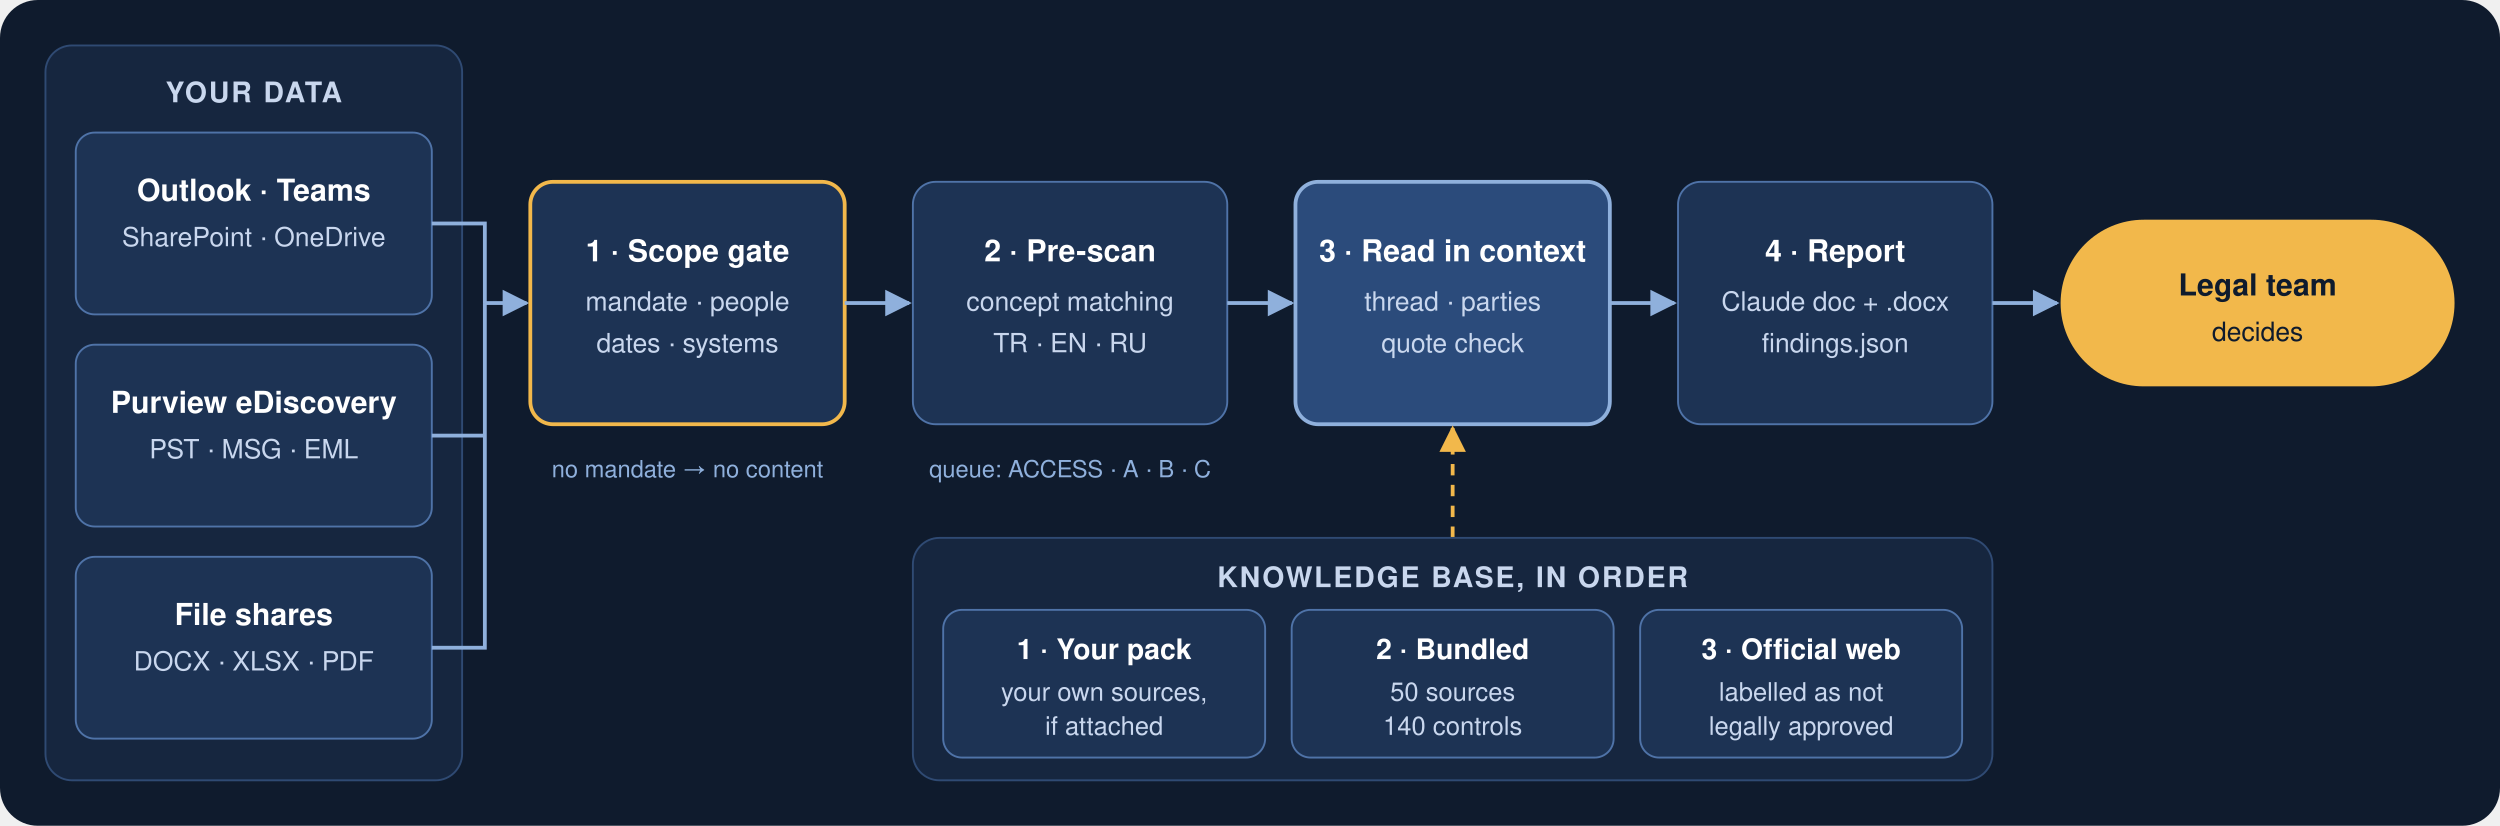
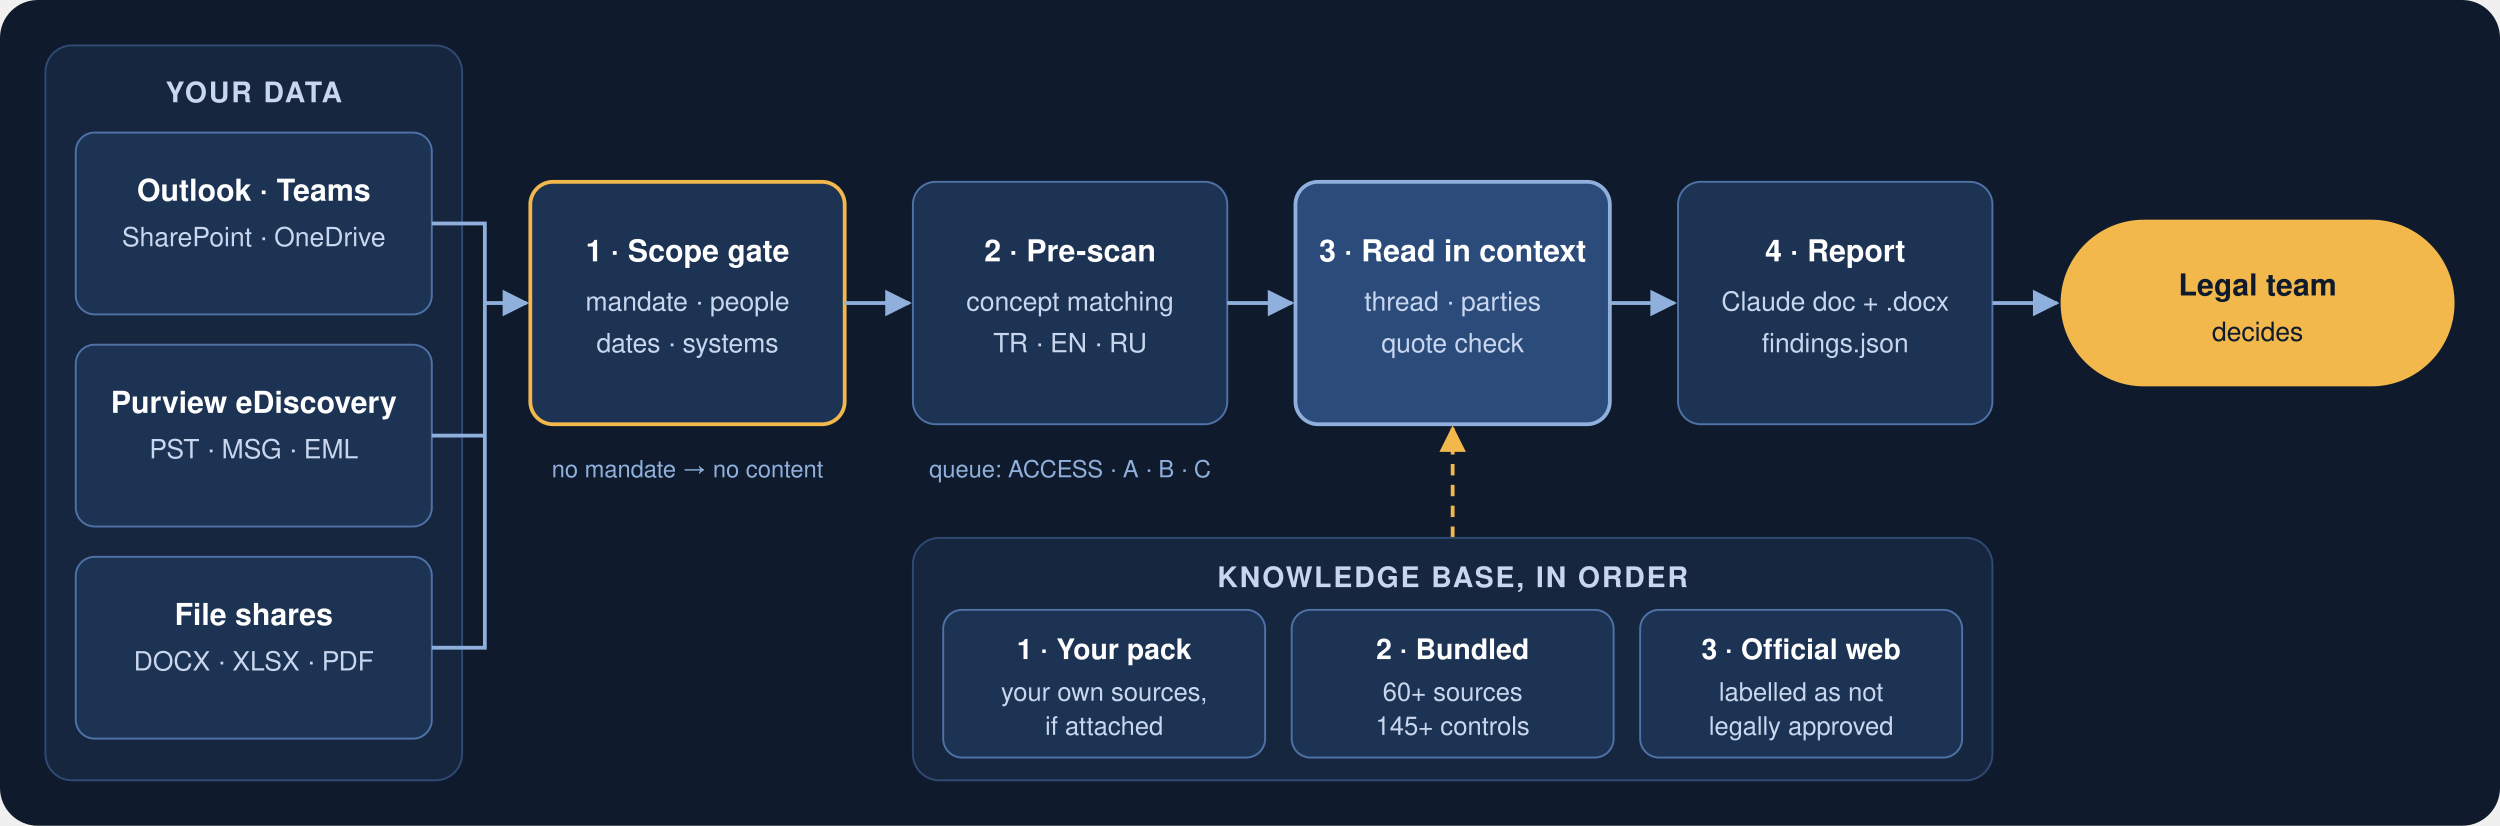
<svg xmlns="http://www.w3.org/2000/svg" viewBox="0 0 1320 436" width="1320" height="436" role="img" aria-label="How antitrust-investigator works: your data passes a scope gate, a pre-scan and contextual reading, then a report goes to the legal team; a three-level knowledge base feeds the reading step">
  <defs>
    <marker id="a" viewBox="0 0 10 10" refX="9" refY="5" markerWidth="7" markerHeight="7" orient="auto-start-reverse">
      <path d="M0 0L10 5L0 10z" fill="#8fb0dc" />
    </marker>
    <marker id="g" viewBox="0 0 10 10" refX="9" refY="5" markerWidth="7" markerHeight="7" orient="auto-start-reverse">
      <path d="M0 0L10 5L0 10z" fill="#f2b84b" />
    </marker>
  </defs>
  <rect width="1320" height="436" rx="20" fill="#0f1b2d" />
  <g font-family="Segoe UI, Helvetica, Arial, sans-serif" text-anchor="middle">
    <rect x="24" y="24" width="220" height="388" rx="14" fill="#16263f" stroke="#2f4a73" />
    <text x="134" y="54" font-size="15" font-weight="700" fill="#c9d7ee" letter-spacing="1">YOUR DATA</text>
    <g font-size="14" fill="#c9d7ee">
      <rect x="40" y="70" width="188" height="96" rx="10" fill="#1d3354" stroke="#4f73a8" />
      <text x="134" y="106" font-size="16" font-weight="700" fill="#ffffff">Outlook · Teams</text>
      <text x="134" y="130">SharePoint · OneDrive</text>
      <rect x="40" y="182" width="188" height="96" rx="10" fill="#1d3354" stroke="#4f73a8" />
      <text x="134" y="218" font-size="16" font-weight="700" fill="#ffffff">Purview eDiscovery</text>
      <text x="134" y="242">PST · MSG · EML</text>
      <rect x="40" y="294" width="188" height="96" rx="10" fill="#1d3354" stroke="#4f73a8" />
      <text x="134" y="330" font-size="16" font-weight="700" fill="#ffffff">File shares</text>
      <text x="134" y="354">DOCX · XLSX · PDF</text>
    </g>
    <g fill="none" stroke="#8fb0dc" stroke-width="2">
      <path d="M228 118H256V160" />
      <path d="M228 342H256V160" />
      <path d="M228 230H256" />
      <path d="M256 160H278" marker-end="url(#a)" />
    </g>
    <g font-size="14" fill="#c9d7ee">
      <rect x="280" y="96" width="166" height="128" rx="12" fill="#1d3354" stroke="#f2b84b" stroke-width="2" />
      <text x="363" y="138" font-size="16" font-weight="700" fill="#ffffff">1 · Scope gate</text>
      <text x="363" y="164">mandate · people</text>
      <text x="363" y="186">dates · systems</text>
      <rect x="482" y="96" width="166" height="128" rx="12" fill="#1d3354" stroke="#4f73a8" />
      <text x="565" y="138" font-size="16" font-weight="700" fill="#ffffff">2 · Pre-scan</text>
      <text x="565" y="164">concept matching</text>
      <text x="565" y="186">TR · EN · RU</text>
      <rect x="684" y="96" width="166" height="128" rx="12" fill="#2b4b7b" stroke="#8fb0dc" stroke-width="2" />
      <text x="767" y="138" font-size="16" font-weight="700" fill="#ffffff">3 · Read in context</text>
      <text x="767" y="164">thread · parties</text>
      <text x="767" y="186">quote check</text>
      <rect x="886" y="96" width="166" height="128" rx="12" fill="#1d3354" stroke="#4f73a8" />
      <text x="969" y="138" font-size="16" font-weight="700" fill="#ffffff">4 · Report</text>
      <text x="969" y="164">Claude doc + .docx</text>
      <text x="969" y="186">findings.json</text>
      <rect x="1088" y="116" width="208" height="88" rx="44" fill="#f2b84b" />
      <text x="1192" y="156" font-size="16" font-weight="700" fill="#0f1b2d">Legal team</text>
      <text x="1192" y="180" font-size="14" fill="#0f1b2d">decides</text>
    </g>
    <g fill="none" stroke="#8fb0dc" stroke-width="2">
      <path d="M446 160H480" marker-end="url(#a)" />
      <path d="M648 160H682" marker-end="url(#a)" />
      <path d="M850 160H884" marker-end="url(#a)" />
      <path d="M1052 160H1086" marker-end="url(#a)" />
    </g>
    <text x="363" y="252" font-size="12.5" fill="#8fb0dc">no mandate → no content</text>
    <text x="565" y="252" font-size="12.5" fill="#8fb0dc">queue: ACCESS · A · B · C</text>
    <path d="M767 284V226" fill="none" stroke="#f2b84b" stroke-width="2" stroke-dasharray="6 5" marker-end="url(#g)" />
    <rect x="482" y="284" width="570" height="128" rx="14" fill="#16263f" stroke="#2f4a73" />
    <text x="767" y="310" font-size="15" font-weight="700" fill="#c9d7ee" letter-spacing="1">KNOWLEDGE BASE, IN ORDER</text>
    <g font-size="13.5" fill="#c9d7ee">
      <rect x="498" y="322" width="170" height="78" rx="10" fill="#1d3354" stroke="#4f73a8" />
      <text x="583" y="348" font-size="15" font-weight="700" fill="#ffffff">1 · Your pack</text>
      <text x="583" y="370">your own sources,</text>
      <text x="583" y="388">if attached</text>
      <rect x="682" y="322" width="170" height="78" rx="10" fill="#1d3354" stroke="#4f73a8" />
      <text x="767" y="348" font-size="15" font-weight="700" fill="#ffffff">2 · Bundled</text>
-       <text x="767" y="370">50 sources</text>
-       <text x="767" y="388">140 controls</text>
+       <text x="767" y="370">60+ sources</text>
+       <text x="767" y="388">145+ controls</text>
      <rect x="866" y="322" width="170" height="78" rx="10" fill="#1d3354" stroke="#4f73a8" />
      <text x="951" y="348" font-size="15" font-weight="700" fill="#ffffff">3 · Official web</text>
      <text x="951" y="370">labelled as not</text>
      <text x="951" y="388">legally approved</text>
    </g>
  </g>
</svg>
